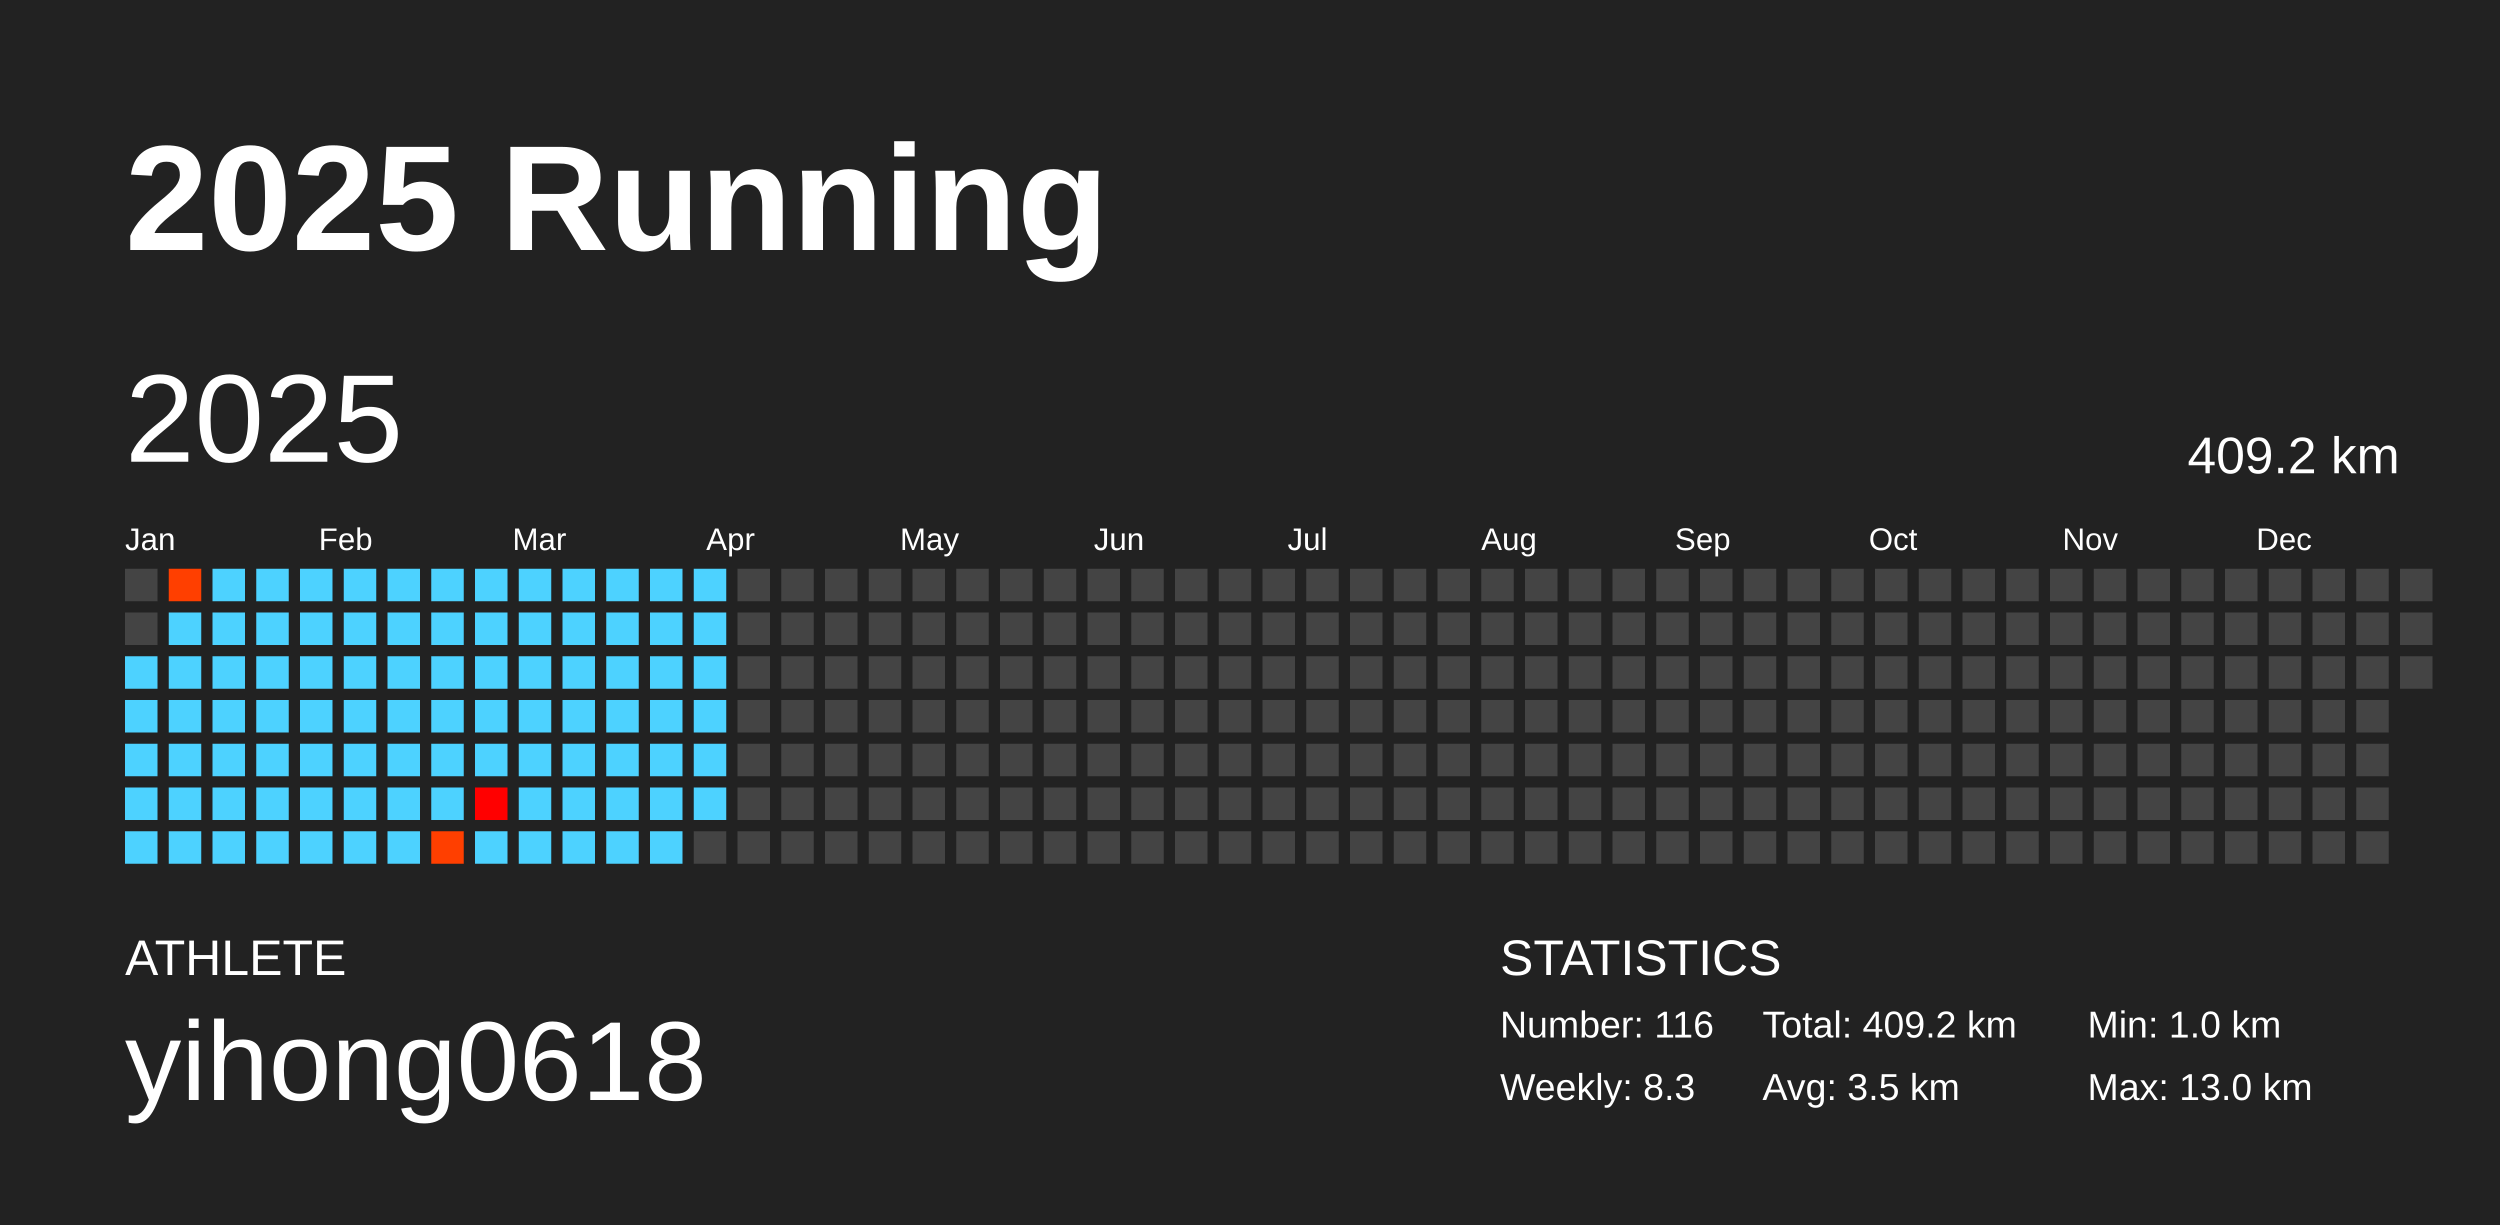
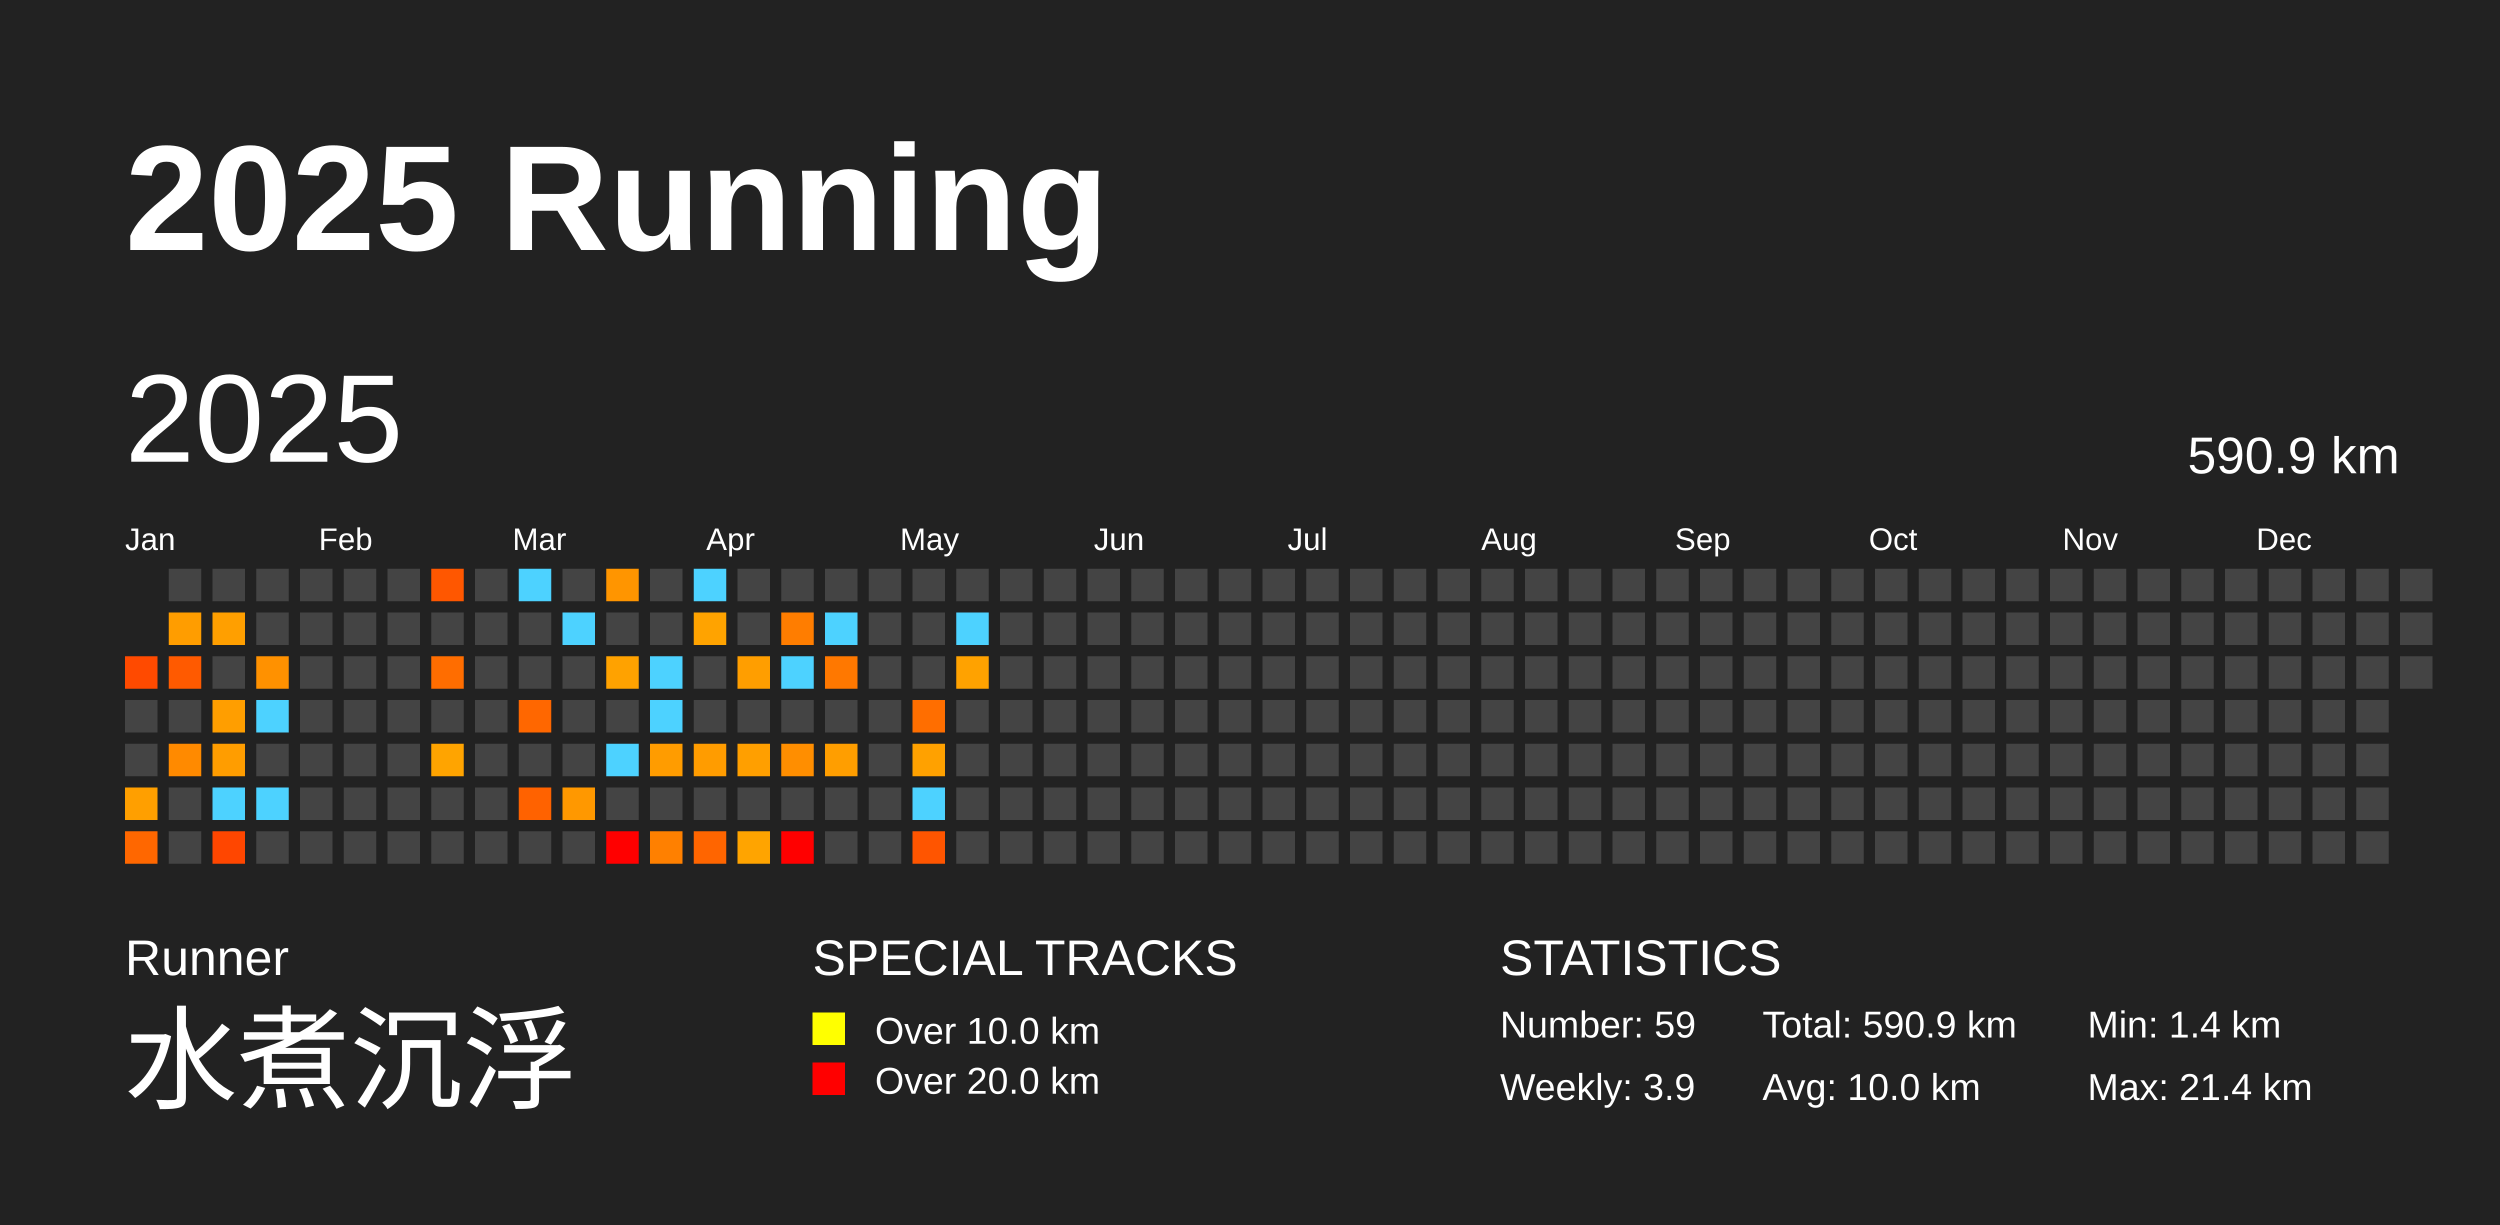
<svg xmlns="http://www.w3.org/2000/svg" baseProfile="full" height="98mm" version="1.1" viewBox="0,0,200,98" width="200mm">
  <defs />
  <rect fill="#222222" height="98" width="200" x="0" y="0" />
  <text fill="#FFFFFF" style="font-size:12px; font-family:Arial; font-weight:bold;" x="10" y="20">2025 Running</text>
-   <text fill="#FFFFFF" style="font-size:4px; font-family:Arial" x="10" y="78">ATHLETE</text>
-   <text fill="#FFFFFF" style="font-size:9px; font-family:Arial" x="10" y="88">yihong0618</text>
+   <text fill="#FFFFFF" style="font-size:4px; font-family:Arial" x="10" y="78">Runner</text>
+   <text fill="#FFFFFF" style="font-size:9px; font-family:Arial" x="10" y="88">水煮沉浮</text>
+   <text fill="#FFFFFF" style="font-size:4px; font-family:Arial" x="65" y="78">SPECIAL TRACKS</text>
+   <rect fill="yellow" height="2.6" width="2.6" x="65" y="81" />
+   <text fill="#FFFFFF" style="font-size:3px; font-family:Arial" x="70" y="83.5">Over 10.0 km</text>
+   <rect fill="red" height="2.6" width="2.6" x="65" y="85" />
+   <text fill="#FFFFFF" style="font-size:3px; font-family:Arial" x="70" y="87.5">Over 20.0 km</text>
  <text fill="#FFFFFF" style="font-size:4px; font-family:Arial" x="120" y="78">STATISTICS</text>
-   <text fill="#FFFFFF" style="font-size:3px; font-family:Arial" x="120" y="83">Number: 116</text>
-   <text fill="#FFFFFF" style="font-size:3px; font-family:Arial" x="120" y="88">Weekly: 8.3</text>
-   <text fill="#FFFFFF" style="font-size:3px; font-family:Arial" x="141" y="83">Total: 409.2 km</text>
-   <text fill="#FFFFFF" style="font-size:3px; font-family:Arial" x="141" y="88">Avg: 3.5 km</text>
-   <text fill="#FFFFFF" style="font-size:3px; font-family:Arial" x="167" y="83">Min: 1.0 km</text>
-   <text fill="#FFFFFF" style="font-size:3px; font-family:Arial" x="167" y="88">Max: 13.0 km</text>
+   <text fill="#FFFFFF" style="font-size:3px; font-family:Arial" x="120" y="83">Number: 59</text>
+   <text fill="#FFFFFF" style="font-size:3px; font-family:Arial" x="120" y="88">Weekly: 3.9</text>
+   <text fill="#FFFFFF" style="font-size:3px; font-family:Arial" x="141" y="83">Total: 590.9 km</text>
+   <text fill="#FFFFFF" style="font-size:3px; font-family:Arial" x="141" y="88">Avg: 10.0 km</text>
+   <text fill="#FFFFFF" style="font-size:3px; font-family:Arial" x="167" y="83">Min: 1.4 km</text>
+   <text fill="#FFFFFF" style="font-size:3px; font-family:Arial" x="167" y="88">Max: 21.4 km</text>
  <text dominant-baseline="hanging" fill="#FFFFFF" style="font-size:10.0px; font-family:Arial;" x="10" y="30">2025</text>
-   <text dominant-baseline="hanging" fill="#FFFFFF" style="font-size:4.125px; font-family:Arial;" x="175" y="35">409.2 km</text>
+   <text dominant-baseline="hanging" fill="#FFFFFF" style="font-size:4.125px; font-family:Arial;" x="175" y="35">590.9 km</text>
  <text fill="#FFFFFF" style="font-size:2.5px; font-family:Arial" x="10.0" y="44">Jan</text>
  <text fill="#FFFFFF" style="font-size:2.5px; font-family:Arial" x="25.5" y="44">Feb</text>
  <text fill="#FFFFFF" style="font-size:2.5px; font-family:Arial" x="41.0" y="44">Mar</text>
  <text fill="#FFFFFF" style="font-size:2.5px; font-family:Arial" x="56.5" y="44">Apr</text>
  <text fill="#FFFFFF" style="font-size:2.5px; font-family:Arial" x="72.0" y="44">May</text>
  <text fill="#FFFFFF" style="font-size:2.5px; font-family:Arial" x="87.5" y="44">Jun</text>
  <text fill="#FFFFFF" style="font-size:2.5px; font-family:Arial" x="103.0" y="44">Jul</text>
  <text fill="#FFFFFF" style="font-size:2.5px; font-family:Arial" x="118.5" y="44">Aug</text>
  <text fill="#FFFFFF" style="font-size:2.5px; font-family:Arial" x="134.0" y="44">Sep</text>
  <text fill="#FFFFFF" style="font-size:2.5px; font-family:Arial" x="149.5" y="44">Oct</text>
  <text fill="#FFFFFF" style="font-size:2.5px; font-family:Arial" x="165.0" y="44">Nov</text>
  <text fill="#FFFFFF" style="font-size:2.5px; font-family:Arial" x="180.5" y="44">Dec</text>
-   <rect fill="#444444" height="2.6" width="2.6" x="10.0" y="45.5" />
-   <rect fill="#444444" height="2.6" width="2.6" x="10.0" y="49.0" />
-   <rect fill="#4dd2ff" height="2.6" width="2.6" x="10.0" y="52.5" />
-   <rect fill="#4dd2ff" height="2.6" width="2.6" x="10.0" y="56.0" />
-   <rect fill="#4dd2ff" height="2.6" width="2.6" x="10.0" y="59.5" />
-   <rect fill="#4dd2ff" height="2.6" width="2.6" x="10.0" y="63.0" />
-   <rect fill="#4dd2ff" height="2.6" width="2.6" x="10.0" y="66.5" />
-   <rect fill="#ff3f00" height="2.6" width="2.6" x="13.5" y="45.5" />
-   <rect fill="#4dd2ff" height="2.6" width="2.6" x="13.5" y="49.0" />
-   <rect fill="#4dd2ff" height="2.6" width="2.6" x="13.5" y="52.5" />
-   <rect fill="#4dd2ff" height="2.6" width="2.6" x="13.5" y="56.0" />
-   <rect fill="#4dd2ff" height="2.6" width="2.6" x="13.5" y="59.5" />
-   <rect fill="#4dd2ff" height="2.6" width="2.6" x="13.5" y="63.0" />
-   <rect fill="#4dd2ff" height="2.6" width="2.6" x="13.5" y="66.5" />
-   <rect fill="#4dd2ff" height="2.6" width="2.6" x="17.0" y="45.5" />
-   <rect fill="#4dd2ff" height="2.6" width="2.6" x="17.0" y="49.0" />
-   <rect fill="#4dd2ff" height="2.6" width="2.6" x="17.0" y="52.5" />
-   <rect fill="#4dd2ff" height="2.6" width="2.6" x="17.0" y="56.0" />
-   <rect fill="#4dd2ff" height="2.6" width="2.6" x="17.0" y="59.5" />
+   <rect fill="#ff4a00" height="2.6" width="2.6" x="10.0" y="52.5" />
+   <rect fill="#444444" height="2.6" width="2.6" x="10.0" y="56.0" />
+   <rect fill="#444444" height="2.6" width="2.6" x="10.0" y="59.5" />
+   <rect fill="#ff9f00" height="2.6" width="2.6" x="10.0" y="63.0" />
+   <rect fill="#ff6700" height="2.6" width="2.6" x="10.0" y="66.5" />
+   <rect fill="#444444" height="2.6" width="2.6" x="13.5" y="45.5" />
+   <rect fill="#ff9d00" height="2.6" width="2.6" x="13.5" y="49.0" />
+   <rect fill="#ff5a00" height="2.6" width="2.6" x="13.5" y="52.5" />
+   <rect fill="#444444" height="2.6" width="2.6" x="13.5" y="56.0" />
+   <rect fill="#ff8a00" height="2.6" width="2.6" x="13.5" y="59.5" />
+   <rect fill="#444444" height="2.6" width="2.6" x="13.5" y="63.0" />
+   <rect fill="#444444" height="2.6" width="2.6" x="13.5" y="66.5" />
+   <rect fill="#444444" height="2.6" width="2.6" x="17.0" y="45.5" />
+   <rect fill="#ff9f00" height="2.6" width="2.6" x="17.0" y="49.0" />
+   <rect fill="#444444" height="2.6" width="2.6" x="17.0" y="52.5" />
+   <rect fill="#ff9e00" height="2.6" width="2.6" x="17.0" y="56.0" />
+   <rect fill="#ff9d00" height="2.6" width="2.6" x="17.0" y="59.5" />
  <rect fill="#4dd2ff" height="2.6" width="2.6" x="17.0" y="63.0" />
-   <rect fill="#4dd2ff" height="2.6" width="2.6" x="17.0" y="66.5" />
-   <rect fill="#4dd2ff" height="2.6" width="2.6" x="20.5" y="45.5" />
-   <rect fill="#4dd2ff" height="2.6" width="2.6" x="20.5" y="49.0" />
-   <rect fill="#4dd2ff" height="2.6" width="2.6" x="20.5" y="52.5" />
+   <rect fill="#ff4600" height="2.6" width="2.6" x="17.0" y="66.5" />
+   <rect fill="#444444" height="2.6" width="2.6" x="20.5" y="45.5" />
+   <rect fill="#444444" height="2.6" width="2.6" x="20.5" y="49.0" />
+   <rect fill="#ff9100" height="2.6" width="2.6" x="20.5" y="52.5" />
  <rect fill="#4dd2ff" height="2.6" width="2.6" x="20.5" y="56.0" />
-   <rect fill="#4dd2ff" height="2.6" width="2.6" x="20.5" y="59.5" />
+   <rect fill="#444444" height="2.6" width="2.6" x="20.5" y="59.5" />
  <rect fill="#4dd2ff" height="2.6" width="2.6" x="20.5" y="63.0" />
-   <rect fill="#4dd2ff" height="2.6" width="2.6" x="20.5" y="66.5" />
-   <rect fill="#4dd2ff" height="2.6" width="2.6" x="24.0" y="45.5" />
-   <rect fill="#4dd2ff" height="2.6" width="2.6" x="24.0" y="49.0" />
-   <rect fill="#4dd2ff" height="2.6" width="2.6" x="24.0" y="52.5" />
-   <rect fill="#4dd2ff" height="2.6" width="2.6" x="24.0" y="56.0" />
-   <rect fill="#4dd2ff" height="2.6" width="2.6" x="24.0" y="59.5" />
-   <rect fill="#4dd2ff" height="2.6" width="2.6" x="24.0" y="63.0" />
-   <rect fill="#4dd2ff" height="2.6" width="2.6" x="24.0" y="66.5" />
-   <rect fill="#4dd2ff" height="2.6" width="2.6" x="27.5" y="45.5" />
-   <rect fill="#4dd2ff" height="2.6" width="2.6" x="27.5" y="49.0" />
-   <rect fill="#4dd2ff" height="2.6" width="2.6" x="27.5" y="52.5" />
-   <rect fill="#4dd2ff" height="2.6" width="2.6" x="27.5" y="56.0" />
-   <rect fill="#4dd2ff" height="2.6" width="2.6" x="27.5" y="59.5" />
-   <rect fill="#4dd2ff" height="2.6" width="2.6" x="27.5" y="63.0" />
-   <rect fill="#4dd2ff" height="2.6" width="2.6" x="27.5" y="66.5" />
-   <rect fill="#4dd2ff" height="2.6" width="2.6" x="31.0" y="45.5" />
-   <rect fill="#4dd2ff" height="2.6" width="2.6" x="31.0" y="49.0" />
-   <rect fill="#4dd2ff" height="2.6" width="2.6" x="31.0" y="52.5" />
-   <rect fill="#4dd2ff" height="2.6" width="2.6" x="31.0" y="56.0" />
-   <rect fill="#4dd2ff" height="2.6" width="2.6" x="31.0" y="59.5" />
-   <rect fill="#4dd2ff" height="2.6" width="2.6" x="31.0" y="63.0" />
-   <rect fill="#4dd2ff" height="2.6" width="2.6" x="31.0" y="66.5" />
-   <rect fill="#4dd2ff" height="2.6" width="2.6" x="34.5" y="45.5" />
-   <rect fill="#4dd2ff" height="2.6" width="2.6" x="34.5" y="49.0" />
-   <rect fill="#4dd2ff" height="2.6" width="2.6" x="34.5" y="52.5" />
-   <rect fill="#4dd2ff" height="2.6" width="2.6" x="34.5" y="56.0" />
-   <rect fill="#4dd2ff" height="2.6" width="2.6" x="34.5" y="59.5" />
-   <rect fill="#4dd2ff" height="2.6" width="2.6" x="34.5" y="63.0" />
-   <rect fill="#ff3f00" height="2.6" width="2.6" x="34.5" y="66.5" />
-   <rect fill="#4dd2ff" height="2.6" width="2.6" x="38.0" y="45.5" />
-   <rect fill="#4dd2ff" height="2.6" width="2.6" x="38.0" y="49.0" />
-   <rect fill="#4dd2ff" height="2.6" width="2.6" x="38.0" y="52.5" />
-   <rect fill="#4dd2ff" height="2.6" width="2.6" x="38.0" y="56.0" />
-   <rect fill="#4dd2ff" height="2.6" width="2.6" x="38.0" y="59.5" />
-   <rect fill="#ff0000" height="2.6" width="2.6" x="38.0" y="63.0" />
-   <rect fill="#4dd2ff" height="2.6" width="2.6" x="38.0" y="66.5" />
+   <rect fill="#444444" height="2.6" width="2.6" x="20.5" y="66.5" />
+   <rect fill="#444444" height="2.6" width="2.6" x="24.0" y="45.5" />
+   <rect fill="#444444" height="2.6" width="2.6" x="24.0" y="49.0" />
+   <rect fill="#444444" height="2.6" width="2.6" x="24.0" y="52.5" />
+   <rect fill="#444444" height="2.6" width="2.6" x="24.0" y="56.0" />
+   <rect fill="#444444" height="2.6" width="2.6" x="24.0" y="59.5" />
+   <rect fill="#444444" height="2.6" width="2.6" x="24.0" y="63.0" />
+   <rect fill="#444444" height="2.6" width="2.6" x="24.0" y="66.5" />
+   <rect fill="#444444" height="2.6" width="2.6" x="27.5" y="45.5" />
+   <rect fill="#444444" height="2.6" width="2.6" x="27.5" y="49.0" />
+   <rect fill="#444444" height="2.6" width="2.6" x="27.5" y="52.5" />
+   <rect fill="#444444" height="2.6" width="2.6" x="27.5" y="56.0" />
+   <rect fill="#444444" height="2.6" width="2.6" x="27.5" y="59.5" />
+   <rect fill="#444444" height="2.6" width="2.6" x="27.5" y="63.0" />
+   <rect fill="#444444" height="2.6" width="2.6" x="27.5" y="66.5" />
+   <rect fill="#444444" height="2.6" width="2.6" x="31.0" y="45.5" />
+   <rect fill="#444444" height="2.6" width="2.6" x="31.0" y="49.0" />
+   <rect fill="#444444" height="2.6" width="2.6" x="31.0" y="52.5" />
+   <rect fill="#444444" height="2.6" width="2.6" x="31.0" y="56.0" />
+   <rect fill="#444444" height="2.6" width="2.6" x="31.0" y="59.5" />
+   <rect fill="#444444" height="2.6" width="2.6" x="31.0" y="63.0" />
+   <rect fill="#444444" height="2.6" width="2.6" x="31.0" y="66.5" />
+   <rect fill="#ff5700" height="2.6" width="2.6" x="34.5" y="45.5" />
+   <rect fill="#444444" height="2.6" width="2.6" x="34.5" y="49.0" />
+   <rect fill="#ff6d00" height="2.6" width="2.6" x="34.5" y="52.5" />
+   <rect fill="#444444" height="2.6" width="2.6" x="34.5" y="56.0" />
+   <rect fill="#ffa400" height="2.6" width="2.6" x="34.5" y="59.5" />
+   <rect fill="#444444" height="2.6" width="2.6" x="34.5" y="63.0" />
+   <rect fill="#444444" height="2.6" width="2.6" x="34.5" y="66.5" />
+   <rect fill="#444444" height="2.6" width="2.6" x="38.0" y="45.5" />
+   <rect fill="#444444" height="2.6" width="2.6" x="38.0" y="49.0" />
+   <rect fill="#444444" height="2.6" width="2.6" x="38.0" y="52.5" />
+   <rect fill="#444444" height="2.6" width="2.6" x="38.0" y="56.0" />
+   <rect fill="#444444" height="2.6" width="2.6" x="38.0" y="59.5" />
+   <rect fill="#444444" height="2.6" width="2.6" x="38.0" y="63.0" />
+   <rect fill="#444444" height="2.6" width="2.6" x="38.0" y="66.5" />
  <rect fill="#4dd2ff" height="2.6" width="2.6" x="41.5" y="45.5" />
-   <rect fill="#4dd2ff" height="2.6" width="2.6" x="41.5" y="49.0" />
-   <rect fill="#4dd2ff" height="2.6" width="2.6" x="41.5" y="52.5" />
-   <rect fill="#4dd2ff" height="2.6" width="2.6" x="41.5" y="56.0" />
-   <rect fill="#4dd2ff" height="2.6" width="2.6" x="41.5" y="59.5" />
-   <rect fill="#4dd2ff" height="2.6" width="2.6" x="41.5" y="63.0" />
-   <rect fill="#4dd2ff" height="2.6" width="2.6" x="41.5" y="66.5" />
-   <rect fill="#4dd2ff" height="2.6" width="2.6" x="45.0" y="45.5" />
+   <rect fill="#444444" height="2.6" width="2.6" x="41.5" y="49.0" />
+   <rect fill="#444444" height="2.6" width="2.6" x="41.5" y="52.5" />
+   <rect fill="#ff6700" height="2.6" width="2.6" x="41.5" y="56.0" />
+   <rect fill="#444444" height="2.6" width="2.6" x="41.5" y="59.5" />
+   <rect fill="#ff6200" height="2.6" width="2.6" x="41.5" y="63.0" />
+   <rect fill="#444444" height="2.6" width="2.6" x="41.5" y="66.5" />
+   <rect fill="#444444" height="2.6" width="2.6" x="45.0" y="45.5" />
  <rect fill="#4dd2ff" height="2.6" width="2.6" x="45.0" y="49.0" />
-   <rect fill="#4dd2ff" height="2.6" width="2.6" x="45.0" y="52.5" />
-   <rect fill="#4dd2ff" height="2.6" width="2.6" x="45.0" y="56.0" />
-   <rect fill="#4dd2ff" height="2.6" width="2.6" x="45.0" y="59.5" />
-   <rect fill="#4dd2ff" height="2.6" width="2.6" x="45.0" y="63.0" />
-   <rect fill="#4dd2ff" height="2.6" width="2.6" x="45.0" y="66.5" />
-   <rect fill="#4dd2ff" height="2.6" width="2.6" x="48.5" y="45.5" />
-   <rect fill="#4dd2ff" height="2.6" width="2.6" x="48.5" y="49.0" />
-   <rect fill="#4dd2ff" height="2.6" width="2.6" x="48.5" y="52.5" />
-   <rect fill="#4dd2ff" height="2.6" width="2.6" x="48.5" y="56.0" />
+   <rect fill="#444444" height="2.6" width="2.6" x="45.0" y="52.5" />
+   <rect fill="#444444" height="2.6" width="2.6" x="45.0" y="56.0" />
+   <rect fill="#444444" height="2.6" width="2.6" x="45.0" y="59.5" />
+   <rect fill="#ff9800" height="2.6" width="2.6" x="45.0" y="63.0" />
+   <rect fill="#444444" height="2.6" width="2.6" x="45.0" y="66.5" />
+   <rect fill="#ff9500" height="2.6" width="2.6" x="48.5" y="45.5" />
+   <rect fill="#444444" height="2.6" width="2.6" x="48.5" y="49.0" />
+   <rect fill="#ffa200" height="2.6" width="2.6" x="48.5" y="52.5" />
+   <rect fill="#444444" height="2.6" width="2.6" x="48.5" y="56.0" />
  <rect fill="#4dd2ff" height="2.6" width="2.6" x="48.5" y="59.5" />
-   <rect fill="#4dd2ff" height="2.6" width="2.6" x="48.5" y="63.0" />
-   <rect fill="#4dd2ff" height="2.6" width="2.6" x="48.5" y="66.5" />
-   <rect fill="#4dd2ff" height="2.6" width="2.6" x="52.0" y="45.5" />
-   <rect fill="#4dd2ff" height="2.6" width="2.6" x="52.0" y="49.0" />
+   <rect fill="#444444" height="2.6" width="2.6" x="48.5" y="63.0" />
+   <rect fill="red" height="2.6" width="2.6" x="48.5" y="66.5" />
+   <rect fill="#444444" height="2.6" width="2.6" x="52.0" y="45.5" />
+   <rect fill="#444444" height="2.6" width="2.6" x="52.0" y="49.0" />
  <rect fill="#4dd2ff" height="2.6" width="2.6" x="52.0" y="52.5" />
  <rect fill="#4dd2ff" height="2.6" width="2.6" x="52.0" y="56.0" />
-   <rect fill="#4dd2ff" height="2.6" width="2.6" x="52.0" y="59.5" />
-   <rect fill="#4dd2ff" height="2.6" width="2.6" x="52.0" y="63.0" />
-   <rect fill="#4dd2ff" height="2.6" width="2.6" x="52.0" y="66.5" />
+   <rect fill="#ff9c00" height="2.6" width="2.6" x="52.0" y="59.5" />
+   <rect fill="#444444" height="2.6" width="2.6" x="52.0" y="63.0" />
+   <rect fill="#ff8000" height="2.6" width="2.6" x="52.0" y="66.5" />
  <rect fill="#4dd2ff" height="2.6" width="2.6" x="55.5" y="45.5" />
-   <rect fill="#4dd2ff" height="2.6" width="2.6" x="55.5" y="49.0" />
-   <rect fill="#4dd2ff" height="2.6" width="2.6" x="55.5" y="52.5" />
-   <rect fill="#4dd2ff" height="2.6" width="2.6" x="55.5" y="56.0" />
-   <rect fill="#4dd2ff" height="2.6" width="2.6" x="55.5" y="59.5" />
-   <rect fill="#4dd2ff" height="2.6" width="2.6" x="55.5" y="63.0" />
-   <rect fill="#444444" height="2.6" width="2.6" x="55.5" y="66.5" />
+   <rect fill="#ffa300" height="2.6" width="2.6" x="55.5" y="49.0" />
+   <rect fill="#444444" height="2.6" width="2.6" x="55.5" y="52.5" />
+   <rect fill="#444444" height="2.6" width="2.6" x="55.5" y="56.0" />
+   <rect fill="#ff9c00" height="2.6" width="2.6" x="55.5" y="59.5" />
+   <rect fill="#444444" height="2.6" width="2.6" x="55.5" y="63.0" />
+   <rect fill="#ff6500" height="2.6" width="2.6" x="55.5" y="66.5" />
  <rect fill="#444444" height="2.6" width="2.6" x="59.0" y="45.5" />
  <rect fill="#444444" height="2.6" width="2.6" x="59.0" y="49.0" />
-   <rect fill="#444444" height="2.6" width="2.6" x="59.0" y="52.5" />
+   <rect fill="#ff9e00" height="2.6" width="2.6" x="59.0" y="52.5" />
  <rect fill="#444444" height="2.6" width="2.6" x="59.0" y="56.0" />
-   <rect fill="#444444" height="2.6" width="2.6" x="59.0" y="59.5" />
+   <rect fill="#ff9f00" height="2.6" width="2.6" x="59.0" y="59.5" />
  <rect fill="#444444" height="2.6" width="2.6" x="59.0" y="63.0" />
-   <rect fill="#444444" height="2.6" width="2.6" x="59.0" y="66.5" />
+   <rect fill="#ffa400" height="2.6" width="2.6" x="59.0" y="66.5" />
  <rect fill="#444444" height="2.6" width="2.6" x="62.5" y="45.5" />
-   <rect fill="#444444" height="2.6" width="2.6" x="62.5" y="49.0" />
-   <rect fill="#444444" height="2.6" width="2.6" x="62.5" y="52.5" />
+   <rect fill="#ff7d00" height="2.6" width="2.6" x="62.5" y="49.0" />
+   <rect fill="#4dd2ff" height="2.6" width="2.6" x="62.5" y="52.5" />
  <rect fill="#444444" height="2.6" width="2.6" x="62.5" y="56.0" />
-   <rect fill="#444444" height="2.6" width="2.6" x="62.5" y="59.5" />
+   <rect fill="#ff8e00" height="2.6" width="2.6" x="62.5" y="59.5" />
  <rect fill="#444444" height="2.6" width="2.6" x="62.5" y="63.0" />
-   <rect fill="#444444" height="2.6" width="2.6" x="62.5" y="66.5" />
+   <rect fill="red" height="2.6" width="2.6" x="62.5" y="66.5" />
  <rect fill="#444444" height="2.6" width="2.6" x="66.0" y="45.5" />
-   <rect fill="#444444" height="2.6" width="2.6" x="66.0" y="49.0" />
-   <rect fill="#444444" height="2.6" width="2.6" x="66.0" y="52.5" />
+   <rect fill="#4dd2ff" height="2.6" width="2.6" x="66.0" y="49.0" />
+   <rect fill="#ff7800" height="2.6" width="2.6" x="66.0" y="52.5" />
  <rect fill="#444444" height="2.6" width="2.6" x="66.0" y="56.0" />
-   <rect fill="#444444" height="2.6" width="2.6" x="66.0" y="59.5" />
+   <rect fill="#ff9e00" height="2.6" width="2.6" x="66.0" y="59.5" />
  <rect fill="#444444" height="2.6" width="2.6" x="66.0" y="63.0" />
  <rect fill="#444444" height="2.6" width="2.6" x="66.0" y="66.5" />
  <rect fill="#444444" height="2.6" width="2.6" x="69.5" y="45.5" />
  <rect fill="#444444" height="2.6" width="2.6" x="69.5" y="49.0" />
  <rect fill="#444444" height="2.6" width="2.6" x="69.5" y="52.5" />
  <rect fill="#444444" height="2.6" width="2.6" x="69.5" y="56.0" />
  <rect fill="#444444" height="2.6" width="2.6" x="69.5" y="59.5" />
  <rect fill="#444444" height="2.6" width="2.6" x="69.5" y="63.0" />
  <rect fill="#444444" height="2.6" width="2.6" x="69.5" y="66.5" />
  <rect fill="#444444" height="2.6" width="2.6" x="73.0" y="45.5" />
  <rect fill="#444444" height="2.6" width="2.6" x="73.0" y="49.0" />
  <rect fill="#444444" height="2.6" width="2.6" x="73.0" y="52.5" />
-   <rect fill="#444444" height="2.6" width="2.6" x="73.0" y="56.0" />
-   <rect fill="#444444" height="2.6" width="2.6" x="73.0" y="59.5" />
-   <rect fill="#444444" height="2.6" width="2.6" x="73.0" y="63.0" />
-   <rect fill="#444444" height="2.6" width="2.6" x="73.0" y="66.5" />
+   <rect fill="#ff6e00" height="2.6" width="2.6" x="73.0" y="56.0" />
+   <rect fill="#ffa100" height="2.6" width="2.6" x="73.0" y="59.5" />
+   <rect fill="#4dd2ff" height="2.6" width="2.6" x="73.0" y="63.0" />
+   <rect fill="#ff5500" height="2.6" width="2.6" x="73.0" y="66.5" />
  <rect fill="#444444" height="2.6" width="2.6" x="76.5" y="45.5" />
-   <rect fill="#444444" height="2.6" width="2.6" x="76.5" y="49.0" />
-   <rect fill="#444444" height="2.6" width="2.6" x="76.5" y="52.5" />
+   <rect fill="#4dd2ff" height="2.6" width="2.6" x="76.5" y="49.0" />
+   <rect fill="#ffa200" height="2.6" width="2.6" x="76.5" y="52.5" />
  <rect fill="#444444" height="2.6" width="2.6" x="76.5" y="56.0" />
  <rect fill="#444444" height="2.6" width="2.6" x="76.5" y="59.5" />
  <rect fill="#444444" height="2.6" width="2.6" x="76.5" y="63.0" />
  <rect fill="#444444" height="2.6" width="2.6" x="76.5" y="66.5" />
  <rect fill="#444444" height="2.6" width="2.6" x="80.0" y="45.5" />
  <rect fill="#444444" height="2.6" width="2.6" x="80.0" y="49.0" />
  <rect fill="#444444" height="2.6" width="2.6" x="80.0" y="52.5" />
  <rect fill="#444444" height="2.6" width="2.6" x="80.0" y="56.0" />
  <rect fill="#444444" height="2.6" width="2.6" x="80.0" y="59.5" />
  <rect fill="#444444" height="2.6" width="2.6" x="80.0" y="63.0" />
  <rect fill="#444444" height="2.6" width="2.6" x="80.0" y="66.5" />
  <rect fill="#444444" height="2.6" width="2.6" x="83.5" y="45.5" />
  <rect fill="#444444" height="2.6" width="2.6" x="83.5" y="49.0" />
  <rect fill="#444444" height="2.6" width="2.6" x="83.5" y="52.5" />
  <rect fill="#444444" height="2.6" width="2.6" x="83.5" y="56.0" />
  <rect fill="#444444" height="2.6" width="2.6" x="83.5" y="59.5" />
  <rect fill="#444444" height="2.6" width="2.6" x="83.5" y="63.0" />
  <rect fill="#444444" height="2.6" width="2.6" x="83.5" y="66.5" />
  <rect fill="#444444" height="2.6" width="2.6" x="87.0" y="45.5" />
  <rect fill="#444444" height="2.6" width="2.6" x="87.0" y="49.0" />
  <rect fill="#444444" height="2.6" width="2.6" x="87.0" y="52.5" />
  <rect fill="#444444" height="2.6" width="2.6" x="87.0" y="56.0" />
  <rect fill="#444444" height="2.6" width="2.6" x="87.0" y="59.5" />
  <rect fill="#444444" height="2.6" width="2.6" x="87.0" y="63.0" />
  <rect fill="#444444" height="2.6" width="2.6" x="87.0" y="66.5" />
  <rect fill="#444444" height="2.6" width="2.6" x="90.5" y="45.5" />
  <rect fill="#444444" height="2.6" width="2.6" x="90.5" y="49.0" />
  <rect fill="#444444" height="2.6" width="2.6" x="90.5" y="52.5" />
  <rect fill="#444444" height="2.6" width="2.6" x="90.5" y="56.0" />
  <rect fill="#444444" height="2.6" width="2.6" x="90.5" y="59.5" />
  <rect fill="#444444" height="2.6" width="2.6" x="90.5" y="63.0" />
  <rect fill="#444444" height="2.6" width="2.6" x="90.5" y="66.5" />
  <rect fill="#444444" height="2.6" width="2.6" x="94.0" y="45.5" />
  <rect fill="#444444" height="2.6" width="2.6" x="94.0" y="49.0" />
  <rect fill="#444444" height="2.6" width="2.6" x="94.0" y="52.5" />
  <rect fill="#444444" height="2.6" width="2.6" x="94.0" y="56.0" />
  <rect fill="#444444" height="2.6" width="2.6" x="94.0" y="59.5" />
  <rect fill="#444444" height="2.6" width="2.6" x="94.0" y="63.0" />
  <rect fill="#444444" height="2.6" width="2.6" x="94.0" y="66.5" />
  <rect fill="#444444" height="2.6" width="2.6" x="97.5" y="45.5" />
  <rect fill="#444444" height="2.6" width="2.6" x="97.5" y="49.0" />
  <rect fill="#444444" height="2.6" width="2.6" x="97.5" y="52.5" />
  <rect fill="#444444" height="2.6" width="2.6" x="97.5" y="56.0" />
  <rect fill="#444444" height="2.6" width="2.6" x="97.5" y="59.5" />
  <rect fill="#444444" height="2.6" width="2.6" x="97.5" y="63.0" />
  <rect fill="#444444" height="2.6" width="2.6" x="97.5" y="66.5" />
  <rect fill="#444444" height="2.6" width="2.6" x="101.0" y="45.5" />
  <rect fill="#444444" height="2.6" width="2.6" x="101.0" y="49.0" />
  <rect fill="#444444" height="2.6" width="2.6" x="101.0" y="52.5" />
  <rect fill="#444444" height="2.6" width="2.6" x="101.0" y="56.0" />
  <rect fill="#444444" height="2.6" width="2.6" x="101.0" y="59.5" />
  <rect fill="#444444" height="2.6" width="2.6" x="101.0" y="63.0" />
  <rect fill="#444444" height="2.6" width="2.6" x="101.0" y="66.5" />
  <rect fill="#444444" height="2.6" width="2.6" x="104.5" y="45.5" />
  <rect fill="#444444" height="2.6" width="2.6" x="104.5" y="49.0" />
  <rect fill="#444444" height="2.6" width="2.6" x="104.5" y="52.5" />
  <rect fill="#444444" height="2.6" width="2.6" x="104.5" y="56.0" />
  <rect fill="#444444" height="2.6" width="2.6" x="104.5" y="59.5" />
  <rect fill="#444444" height="2.6" width="2.6" x="104.5" y="63.0" />
  <rect fill="#444444" height="2.6" width="2.6" x="104.5" y="66.5" />
  <rect fill="#444444" height="2.6" width="2.6" x="108.0" y="45.5" />
  <rect fill="#444444" height="2.6" width="2.6" x="108.0" y="49.0" />
  <rect fill="#444444" height="2.6" width="2.6" x="108.0" y="52.5" />
  <rect fill="#444444" height="2.6" width="2.6" x="108.0" y="56.0" />
  <rect fill="#444444" height="2.6" width="2.6" x="108.0" y="59.5" />
  <rect fill="#444444" height="2.6" width="2.6" x="108.0" y="63.0" />
  <rect fill="#444444" height="2.6" width="2.6" x="108.0" y="66.5" />
  <rect fill="#444444" height="2.6" width="2.6" x="111.5" y="45.5" />
  <rect fill="#444444" height="2.6" width="2.6" x="111.5" y="49.0" />
  <rect fill="#444444" height="2.6" width="2.6" x="111.5" y="52.5" />
  <rect fill="#444444" height="2.6" width="2.6" x="111.5" y="56.0" />
  <rect fill="#444444" height="2.6" width="2.6" x="111.5" y="59.5" />
  <rect fill="#444444" height="2.6" width="2.6" x="111.5" y="63.0" />
  <rect fill="#444444" height="2.6" width="2.6" x="111.5" y="66.5" />
  <rect fill="#444444" height="2.6" width="2.6" x="115.0" y="45.5" />
  <rect fill="#444444" height="2.6" width="2.6" x="115.0" y="49.0" />
  <rect fill="#444444" height="2.6" width="2.6" x="115.0" y="52.5" />
  <rect fill="#444444" height="2.6" width="2.6" x="115.0" y="56.0" />
  <rect fill="#444444" height="2.6" width="2.6" x="115.0" y="59.5" />
  <rect fill="#444444" height="2.6" width="2.6" x="115.0" y="63.0" />
  <rect fill="#444444" height="2.6" width="2.6" x="115.0" y="66.5" />
  <rect fill="#444444" height="2.6" width="2.6" x="118.5" y="45.5" />
  <rect fill="#444444" height="2.6" width="2.6" x="118.5" y="49.0" />
  <rect fill="#444444" height="2.6" width="2.6" x="118.5" y="52.5" />
  <rect fill="#444444" height="2.6" width="2.6" x="118.5" y="56.0" />
  <rect fill="#444444" height="2.6" width="2.6" x="118.5" y="59.5" />
  <rect fill="#444444" height="2.6" width="2.6" x="118.5" y="63.0" />
  <rect fill="#444444" height="2.6" width="2.6" x="118.5" y="66.5" />
  <rect fill="#444444" height="2.6" width="2.6" x="122.0" y="45.5" />
  <rect fill="#444444" height="2.6" width="2.6" x="122.0" y="49.0" />
  <rect fill="#444444" height="2.6" width="2.6" x="122.0" y="52.5" />
  <rect fill="#444444" height="2.6" width="2.6" x="122.0" y="56.0" />
  <rect fill="#444444" height="2.6" width="2.6" x="122.0" y="59.5" />
  <rect fill="#444444" height="2.6" width="2.6" x="122.0" y="63.0" />
  <rect fill="#444444" height="2.6" width="2.6" x="122.0" y="66.5" />
  <rect fill="#444444" height="2.6" width="2.6" x="125.5" y="45.5" />
  <rect fill="#444444" height="2.6" width="2.6" x="125.5" y="49.0" />
  <rect fill="#444444" height="2.6" width="2.6" x="125.5" y="52.5" />
  <rect fill="#444444" height="2.6" width="2.6" x="125.5" y="56.0" />
  <rect fill="#444444" height="2.6" width="2.6" x="125.5" y="59.5" />
  <rect fill="#444444" height="2.6" width="2.6" x="125.5" y="63.0" />
  <rect fill="#444444" height="2.6" width="2.6" x="125.5" y="66.5" />
  <rect fill="#444444" height="2.6" width="2.6" x="129.0" y="45.5" />
  <rect fill="#444444" height="2.6" width="2.6" x="129.0" y="49.0" />
  <rect fill="#444444" height="2.6" width="2.6" x="129.0" y="52.5" />
  <rect fill="#444444" height="2.6" width="2.6" x="129.0" y="56.0" />
  <rect fill="#444444" height="2.6" width="2.6" x="129.0" y="59.5" />
  <rect fill="#444444" height="2.6" width="2.6" x="129.0" y="63.0" />
  <rect fill="#444444" height="2.6" width="2.6" x="129.0" y="66.5" />
  <rect fill="#444444" height="2.6" width="2.6" x="132.5" y="45.5" />
  <rect fill="#444444" height="2.6" width="2.6" x="132.5" y="49.0" />
  <rect fill="#444444" height="2.6" width="2.6" x="132.5" y="52.5" />
  <rect fill="#444444" height="2.6" width="2.6" x="132.5" y="56.0" />
  <rect fill="#444444" height="2.6" width="2.6" x="132.5" y="59.5" />
  <rect fill="#444444" height="2.6" width="2.6" x="132.5" y="63.0" />
  <rect fill="#444444" height="2.6" width="2.6" x="132.5" y="66.5" />
  <rect fill="#444444" height="2.6" width="2.6" x="136.0" y="45.5" />
  <rect fill="#444444" height="2.6" width="2.6" x="136.0" y="49.0" />
  <rect fill="#444444" height="2.6" width="2.6" x="136.0" y="52.5" />
  <rect fill="#444444" height="2.6" width="2.6" x="136.0" y="56.0" />
  <rect fill="#444444" height="2.6" width="2.6" x="136.0" y="59.5" />
  <rect fill="#444444" height="2.6" width="2.6" x="136.0" y="63.0" />
  <rect fill="#444444" height="2.6" width="2.6" x="136.0" y="66.5" />
  <rect fill="#444444" height="2.6" width="2.6" x="139.5" y="45.5" />
  <rect fill="#444444" height="2.6" width="2.6" x="139.5" y="49.0" />
  <rect fill="#444444" height="2.6" width="2.6" x="139.5" y="52.5" />
  <rect fill="#444444" height="2.6" width="2.6" x="139.5" y="56.0" />
  <rect fill="#444444" height="2.6" width="2.6" x="139.5" y="59.5" />
  <rect fill="#444444" height="2.6" width="2.6" x="139.5" y="63.0" />
  <rect fill="#444444" height="2.6" width="2.6" x="139.5" y="66.5" />
  <rect fill="#444444" height="2.6" width="2.6" x="143.0" y="45.5" />
  <rect fill="#444444" height="2.6" width="2.6" x="143.0" y="49.0" />
  <rect fill="#444444" height="2.6" width="2.6" x="143.0" y="52.5" />
  <rect fill="#444444" height="2.6" width="2.6" x="143.0" y="56.0" />
  <rect fill="#444444" height="2.6" width="2.6" x="143.0" y="59.5" />
  <rect fill="#444444" height="2.6" width="2.6" x="143.0" y="63.0" />
  <rect fill="#444444" height="2.6" width="2.6" x="143.0" y="66.5" />
  <rect fill="#444444" height="2.6" width="2.6" x="146.5" y="45.5" />
  <rect fill="#444444" height="2.6" width="2.6" x="146.5" y="49.0" />
  <rect fill="#444444" height="2.6" width="2.6" x="146.5" y="52.5" />
  <rect fill="#444444" height="2.6" width="2.6" x="146.5" y="56.0" />
  <rect fill="#444444" height="2.6" width="2.6" x="146.5" y="59.5" />
  <rect fill="#444444" height="2.6" width="2.6" x="146.5" y="63.0" />
  <rect fill="#444444" height="2.6" width="2.6" x="146.5" y="66.5" />
  <rect fill="#444444" height="2.6" width="2.6" x="150.0" y="45.5" />
  <rect fill="#444444" height="2.6" width="2.6" x="150.0" y="49.0" />
  <rect fill="#444444" height="2.6" width="2.6" x="150.0" y="52.5" />
  <rect fill="#444444" height="2.6" width="2.6" x="150.0" y="56.0" />
  <rect fill="#444444" height="2.6" width="2.6" x="150.0" y="59.5" />
  <rect fill="#444444" height="2.6" width="2.6" x="150.0" y="63.0" />
  <rect fill="#444444" height="2.6" width="2.6" x="150.0" y="66.5" />
  <rect fill="#444444" height="2.6" width="2.6" x="153.5" y="45.5" />
  <rect fill="#444444" height="2.6" width="2.6" x="153.5" y="49.0" />
  <rect fill="#444444" height="2.6" width="2.6" x="153.5" y="52.5" />
  <rect fill="#444444" height="2.6" width="2.6" x="153.5" y="56.0" />
  <rect fill="#444444" height="2.6" width="2.6" x="153.5" y="59.5" />
  <rect fill="#444444" height="2.6" width="2.6" x="153.5" y="63.0" />
  <rect fill="#444444" height="2.6" width="2.6" x="153.5" y="66.5" />
  <rect fill="#444444" height="2.6" width="2.6" x="157.0" y="45.5" />
  <rect fill="#444444" height="2.6" width="2.6" x="157.0" y="49.0" />
  <rect fill="#444444" height="2.6" width="2.6" x="157.0" y="52.5" />
  <rect fill="#444444" height="2.6" width="2.6" x="157.0" y="56.0" />
  <rect fill="#444444" height="2.6" width="2.6" x="157.0" y="59.5" />
  <rect fill="#444444" height="2.6" width="2.6" x="157.0" y="63.0" />
  <rect fill="#444444" height="2.6" width="2.6" x="157.0" y="66.5" />
  <rect fill="#444444" height="2.6" width="2.6" x="160.5" y="45.5" />
  <rect fill="#444444" height="2.6" width="2.6" x="160.5" y="49.0" />
  <rect fill="#444444" height="2.6" width="2.6" x="160.5" y="52.5" />
  <rect fill="#444444" height="2.6" width="2.6" x="160.5" y="56.0" />
  <rect fill="#444444" height="2.6" width="2.6" x="160.5" y="59.5" />
  <rect fill="#444444" height="2.6" width="2.6" x="160.5" y="63.0" />
  <rect fill="#444444" height="2.6" width="2.6" x="160.5" y="66.5" />
  <rect fill="#444444" height="2.6" width="2.6" x="164.0" y="45.5" />
  <rect fill="#444444" height="2.6" width="2.6" x="164.0" y="49.0" />
  <rect fill="#444444" height="2.6" width="2.6" x="164.0" y="52.5" />
  <rect fill="#444444" height="2.6" width="2.6" x="164.0" y="56.0" />
  <rect fill="#444444" height="2.6" width="2.6" x="164.0" y="59.5" />
  <rect fill="#444444" height="2.6" width="2.6" x="164.0" y="63.0" />
  <rect fill="#444444" height="2.6" width="2.6" x="164.0" y="66.5" />
  <rect fill="#444444" height="2.6" width="2.6" x="167.5" y="45.5" />
  <rect fill="#444444" height="2.6" width="2.6" x="167.5" y="49.0" />
  <rect fill="#444444" height="2.6" width="2.6" x="167.5" y="52.5" />
  <rect fill="#444444" height="2.6" width="2.6" x="167.5" y="56.0" />
  <rect fill="#444444" height="2.6" width="2.6" x="167.5" y="59.5" />
  <rect fill="#444444" height="2.6" width="2.6" x="167.5" y="63.0" />
  <rect fill="#444444" height="2.6" width="2.6" x="167.5" y="66.5" />
  <rect fill="#444444" height="2.6" width="2.6" x="171.0" y="45.5" />
  <rect fill="#444444" height="2.6" width="2.6" x="171.0" y="49.0" />
  <rect fill="#444444" height="2.6" width="2.6" x="171.0" y="52.5" />
  <rect fill="#444444" height="2.6" width="2.6" x="171.0" y="56.0" />
  <rect fill="#444444" height="2.6" width="2.6" x="171.0" y="59.5" />
  <rect fill="#444444" height="2.6" width="2.6" x="171.0" y="63.0" />
  <rect fill="#444444" height="2.6" width="2.6" x="171.0" y="66.5" />
  <rect fill="#444444" height="2.6" width="2.6" x="174.5" y="45.5" />
  <rect fill="#444444" height="2.6" width="2.6" x="174.5" y="49.0" />
  <rect fill="#444444" height="2.6" width="2.6" x="174.5" y="52.5" />
  <rect fill="#444444" height="2.6" width="2.6" x="174.5" y="56.0" />
  <rect fill="#444444" height="2.6" width="2.6" x="174.5" y="59.5" />
  <rect fill="#444444" height="2.6" width="2.6" x="174.5" y="63.0" />
  <rect fill="#444444" height="2.6" width="2.6" x="174.5" y="66.5" />
  <rect fill="#444444" height="2.6" width="2.6" x="178.0" y="45.5" />
  <rect fill="#444444" height="2.6" width="2.6" x="178.0" y="49.0" />
  <rect fill="#444444" height="2.6" width="2.6" x="178.0" y="52.5" />
  <rect fill="#444444" height="2.6" width="2.6" x="178.0" y="56.0" />
  <rect fill="#444444" height="2.6" width="2.6" x="178.0" y="59.5" />
  <rect fill="#444444" height="2.6" width="2.6" x="178.0" y="63.0" />
  <rect fill="#444444" height="2.6" width="2.6" x="178.0" y="66.5" />
  <rect fill="#444444" height="2.6" width="2.6" x="181.5" y="45.5" />
  <rect fill="#444444" height="2.6" width="2.6" x="181.5" y="49.0" />
  <rect fill="#444444" height="2.6" width="2.6" x="181.5" y="52.5" />
  <rect fill="#444444" height="2.6" width="2.6" x="181.5" y="56.0" />
  <rect fill="#444444" height="2.6" width="2.6" x="181.5" y="59.5" />
  <rect fill="#444444" height="2.6" width="2.6" x="181.5" y="63.0" />
  <rect fill="#444444" height="2.6" width="2.6" x="181.5" y="66.5" />
  <rect fill="#444444" height="2.6" width="2.6" x="185.0" y="45.5" />
  <rect fill="#444444" height="2.6" width="2.6" x="185.0" y="49.0" />
  <rect fill="#444444" height="2.6" width="2.6" x="185.0" y="52.5" />
  <rect fill="#444444" height="2.6" width="2.6" x="185.0" y="56.0" />
  <rect fill="#444444" height="2.6" width="2.6" x="185.0" y="59.5" />
  <rect fill="#444444" height="2.6" width="2.6" x="185.0" y="63.0" />
  <rect fill="#444444" height="2.6" width="2.6" x="185.0" y="66.5" />
  <rect fill="#444444" height="2.6" width="2.6" x="188.5" y="45.5" />
  <rect fill="#444444" height="2.6" width="2.6" x="188.5" y="49.0" />
  <rect fill="#444444" height="2.6" width="2.6" x="188.5" y="52.5" />
  <rect fill="#444444" height="2.6" width="2.6" x="188.5" y="56.0" />
  <rect fill="#444444" height="2.6" width="2.6" x="188.5" y="59.5" />
  <rect fill="#444444" height="2.6" width="2.6" x="188.5" y="63.0" />
  <rect fill="#444444" height="2.6" width="2.6" x="188.5" y="66.5" />
  <rect fill="#444444" height="2.6" width="2.6" x="192.0" y="45.5" />
  <rect fill="#444444" height="2.6" width="2.6" x="192.0" y="49.0" />
  <rect fill="#444444" height="2.6" width="2.6" x="192.0" y="52.5" />
</svg>
